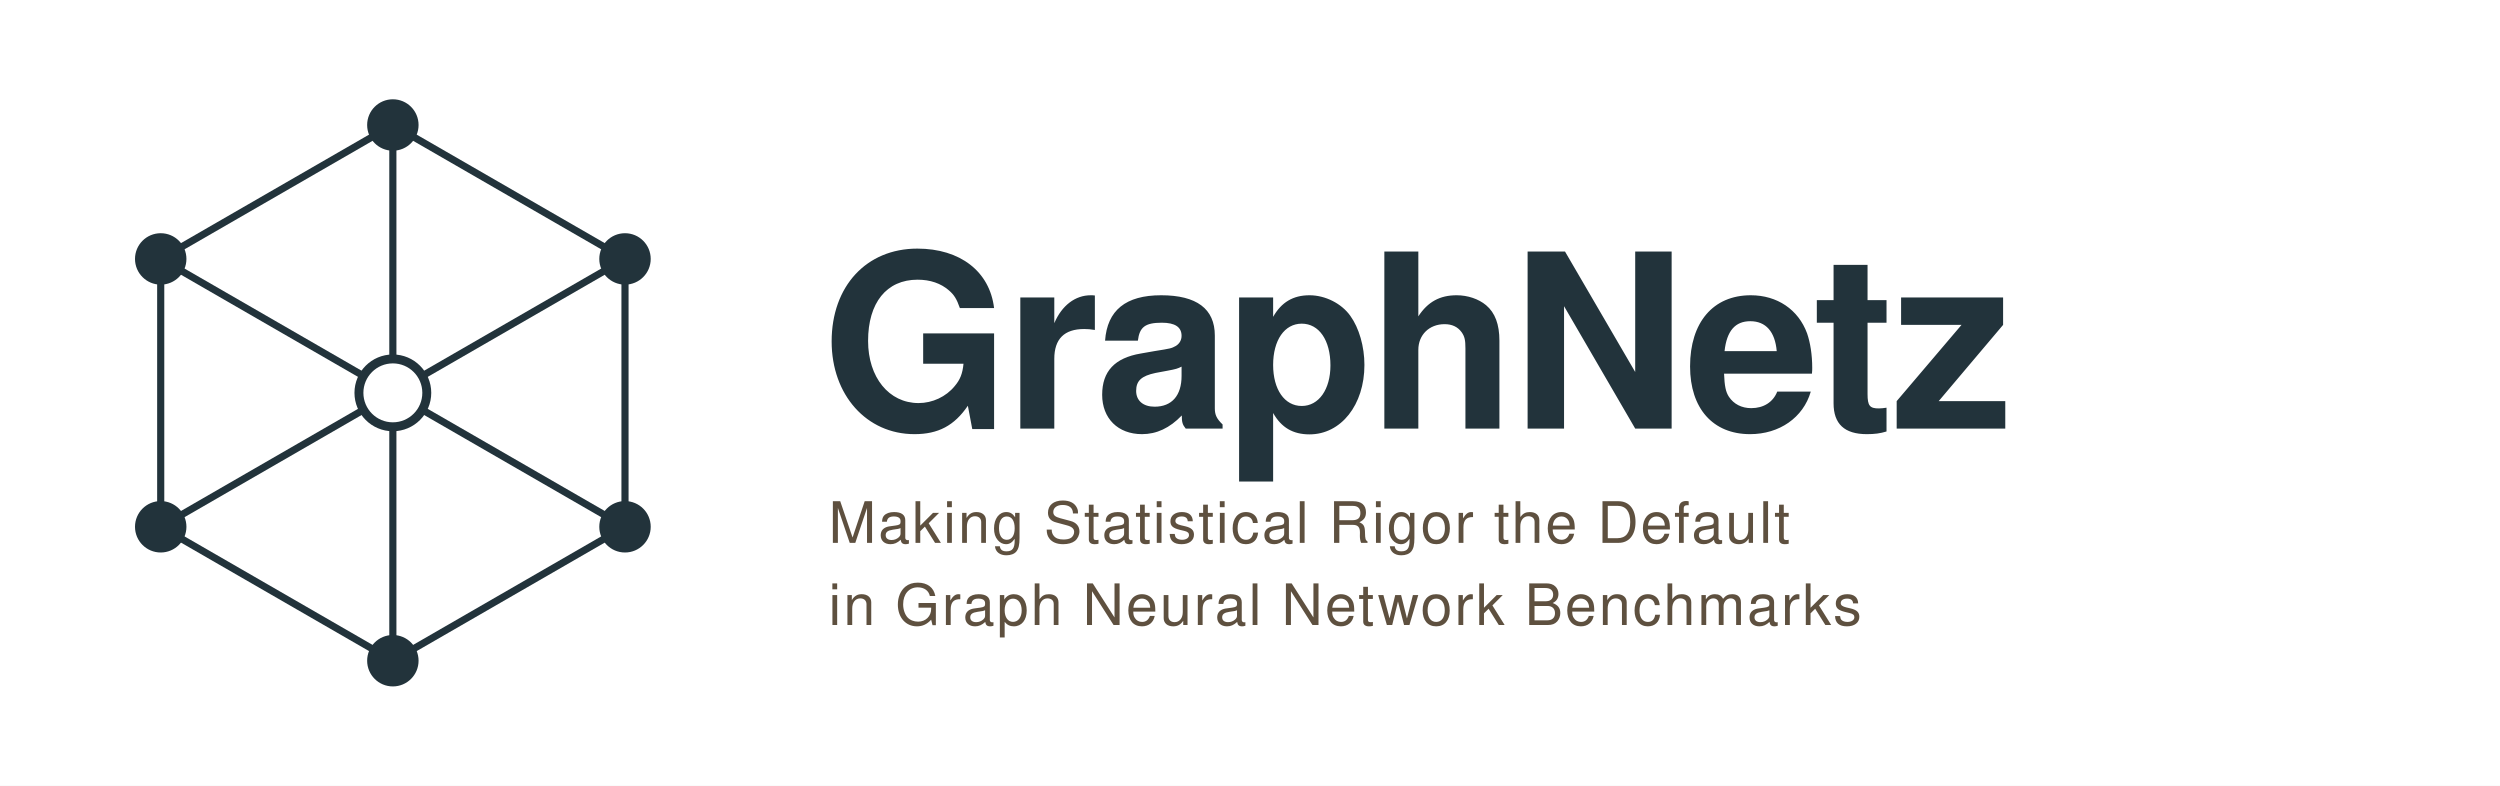
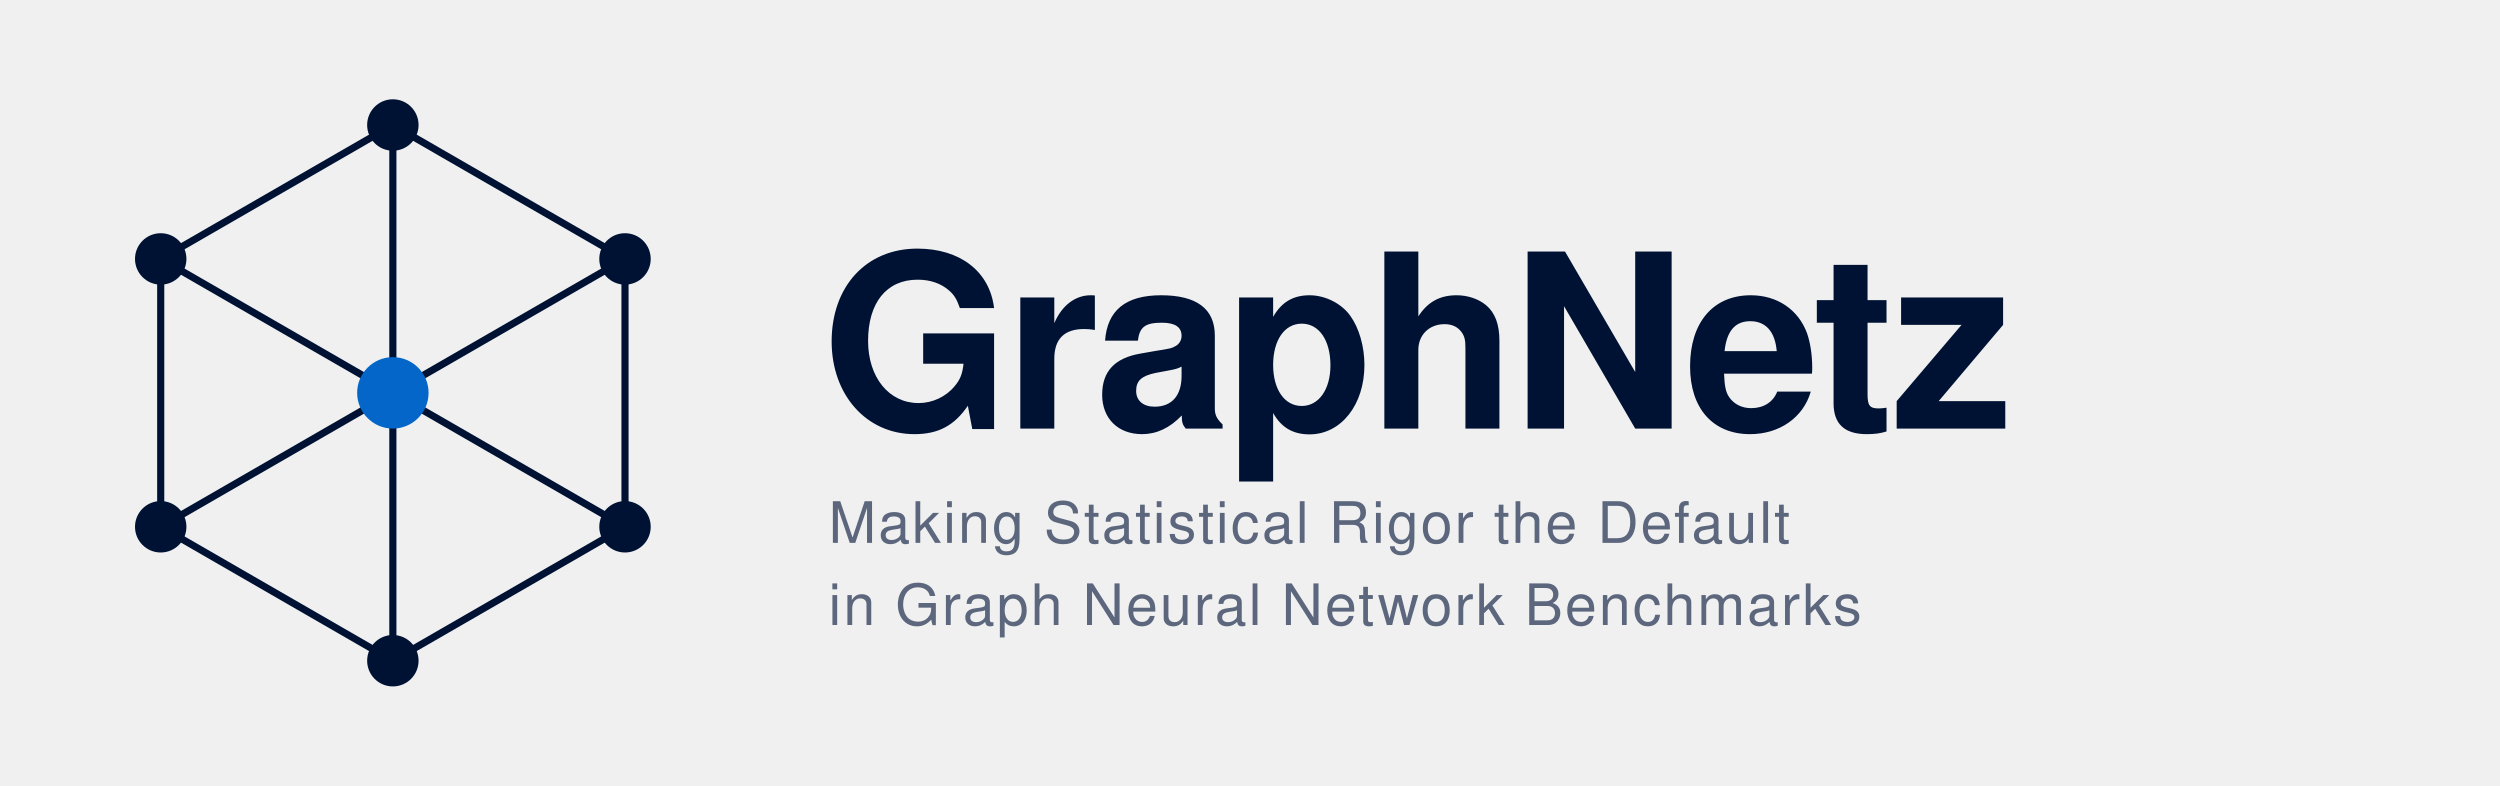
<svg xmlns="http://www.w3.org/2000/svg" viewBox="0 0 700 220" width="700" height="220" role="img" aria-label="GraphNetz">
-   <rect x="0" y="0" width="700" height="220" fill="#FFFFFF" />
+   <style>
+     .gn-ink  { fill: #001233; }
+     .gn-line { stroke: #001233; }
+     .gn-sub  { fill: #5c677d; }
+     .gn-hub  { fill: #0466c8; }
+     @media (prefers-color-scheme: dark) {
+       .gn-ink  { fill: #e8ecf2; }
+       .gn-line { stroke: #e8ecf2; }
+       .gn-sub  { fill: #979dac; }
+     }
+   </style>
  <g transform="translate(0,0)">
-     <g stroke="#22333B" fill="none" stroke-width="2" stroke-linecap="round" stroke-linejoin="round">
+     <g class="gn-line" fill="none" stroke-width="2" stroke-linecap="round" stroke-linejoin="round">
      <line x1="110" y1="35" x2="110" y2="185" />
      <line x1="45" y1="72.5" x2="175" y2="147.5" />
      <line x1="45" y1="147.5" x2="175" y2="72.5" />
      <polygon points="110,35 175,72.5 175,147.5 110,185 45,147.5 45,72.5" />
    </g>
-     <g fill="#22333B">
+     <g class="gn-ink">
      <circle cx="110" cy="35" r="7.2" />
      <circle cx="175" cy="72.5" r="7.2" />
      <circle cx="175" cy="147.5" r="7.2" />
      <circle cx="110" cy="185" r="7.2" />
      <circle cx="45" cy="147.5" r="7.2" />
      <circle cx="45" cy="72.5" r="7.2" />
    </g>
-     <circle cx="110" cy="110" r="9.5" fill="#FFFFFF" stroke="#22333B" stroke-width="2.5" />
+     <circle cx="110" cy="110" r="10" class="gn-hub" />
  </g>
  <g transform="translate(230, 0)" font-family="'Helvetica Neue', Helvetica, Arial, sans-serif">
-     <text x="0" y="120" font-size="68" font-weight="600" fill="#22333B" letter-spacing="-1.5">GraphNetz</text>
-     <text x="2" y="152" font-size="16" font-weight="400" fill="#5E503F" letter-spacing="0.6">Making Statistical Rigor the Default</text>
-     <text x="2" y="175" font-size="16" font-weight="400" fill="#5E503F" letter-spacing="0.6">in Graph Neural Network Benchmarks</text>
+     <text x="0" y="120" font-size="68" font-weight="600" class="gn-ink" letter-spacing="-1.5">GraphNetz</text>
+     <text x="2" y="152" font-size="16" font-weight="400" class="gn-sub" letter-spacing="0.6">Making Statistical Rigor the Default</text>
+     <text x="2" y="175" font-size="16" font-weight="400" class="gn-sub" letter-spacing="0.6">in Graph Neural Network Benchmarks</text>
  </g>
</svg>
